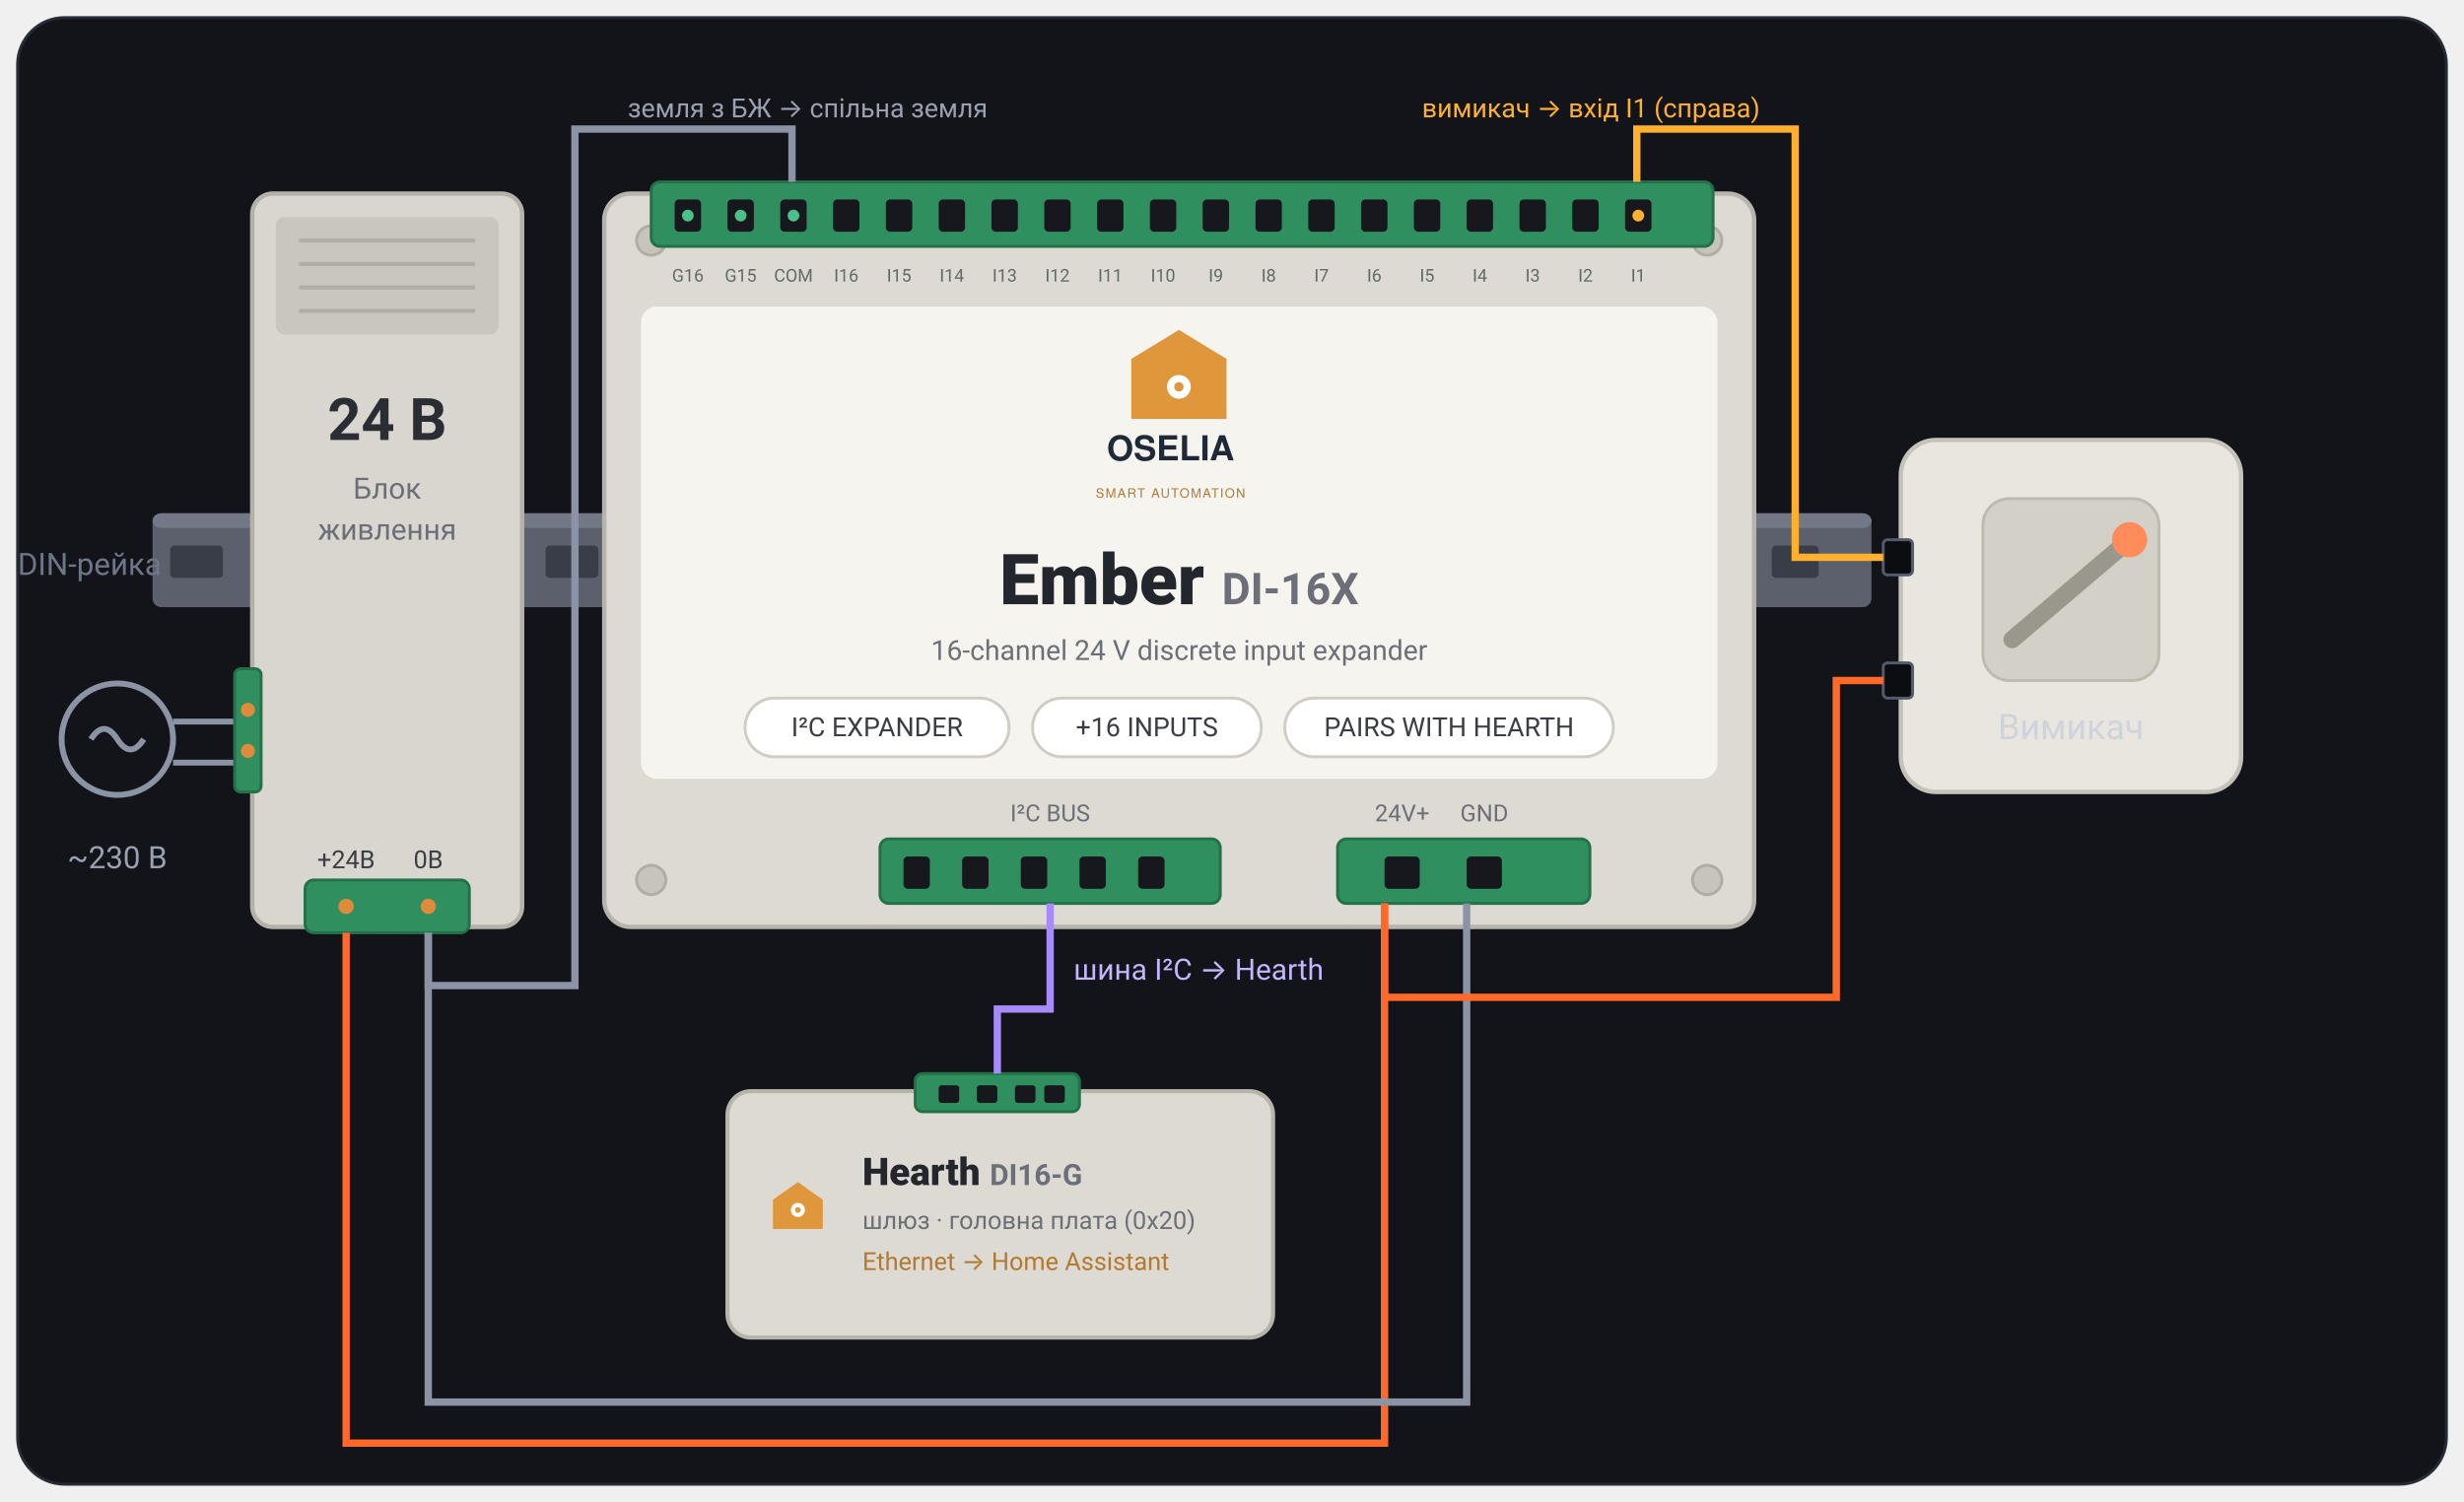
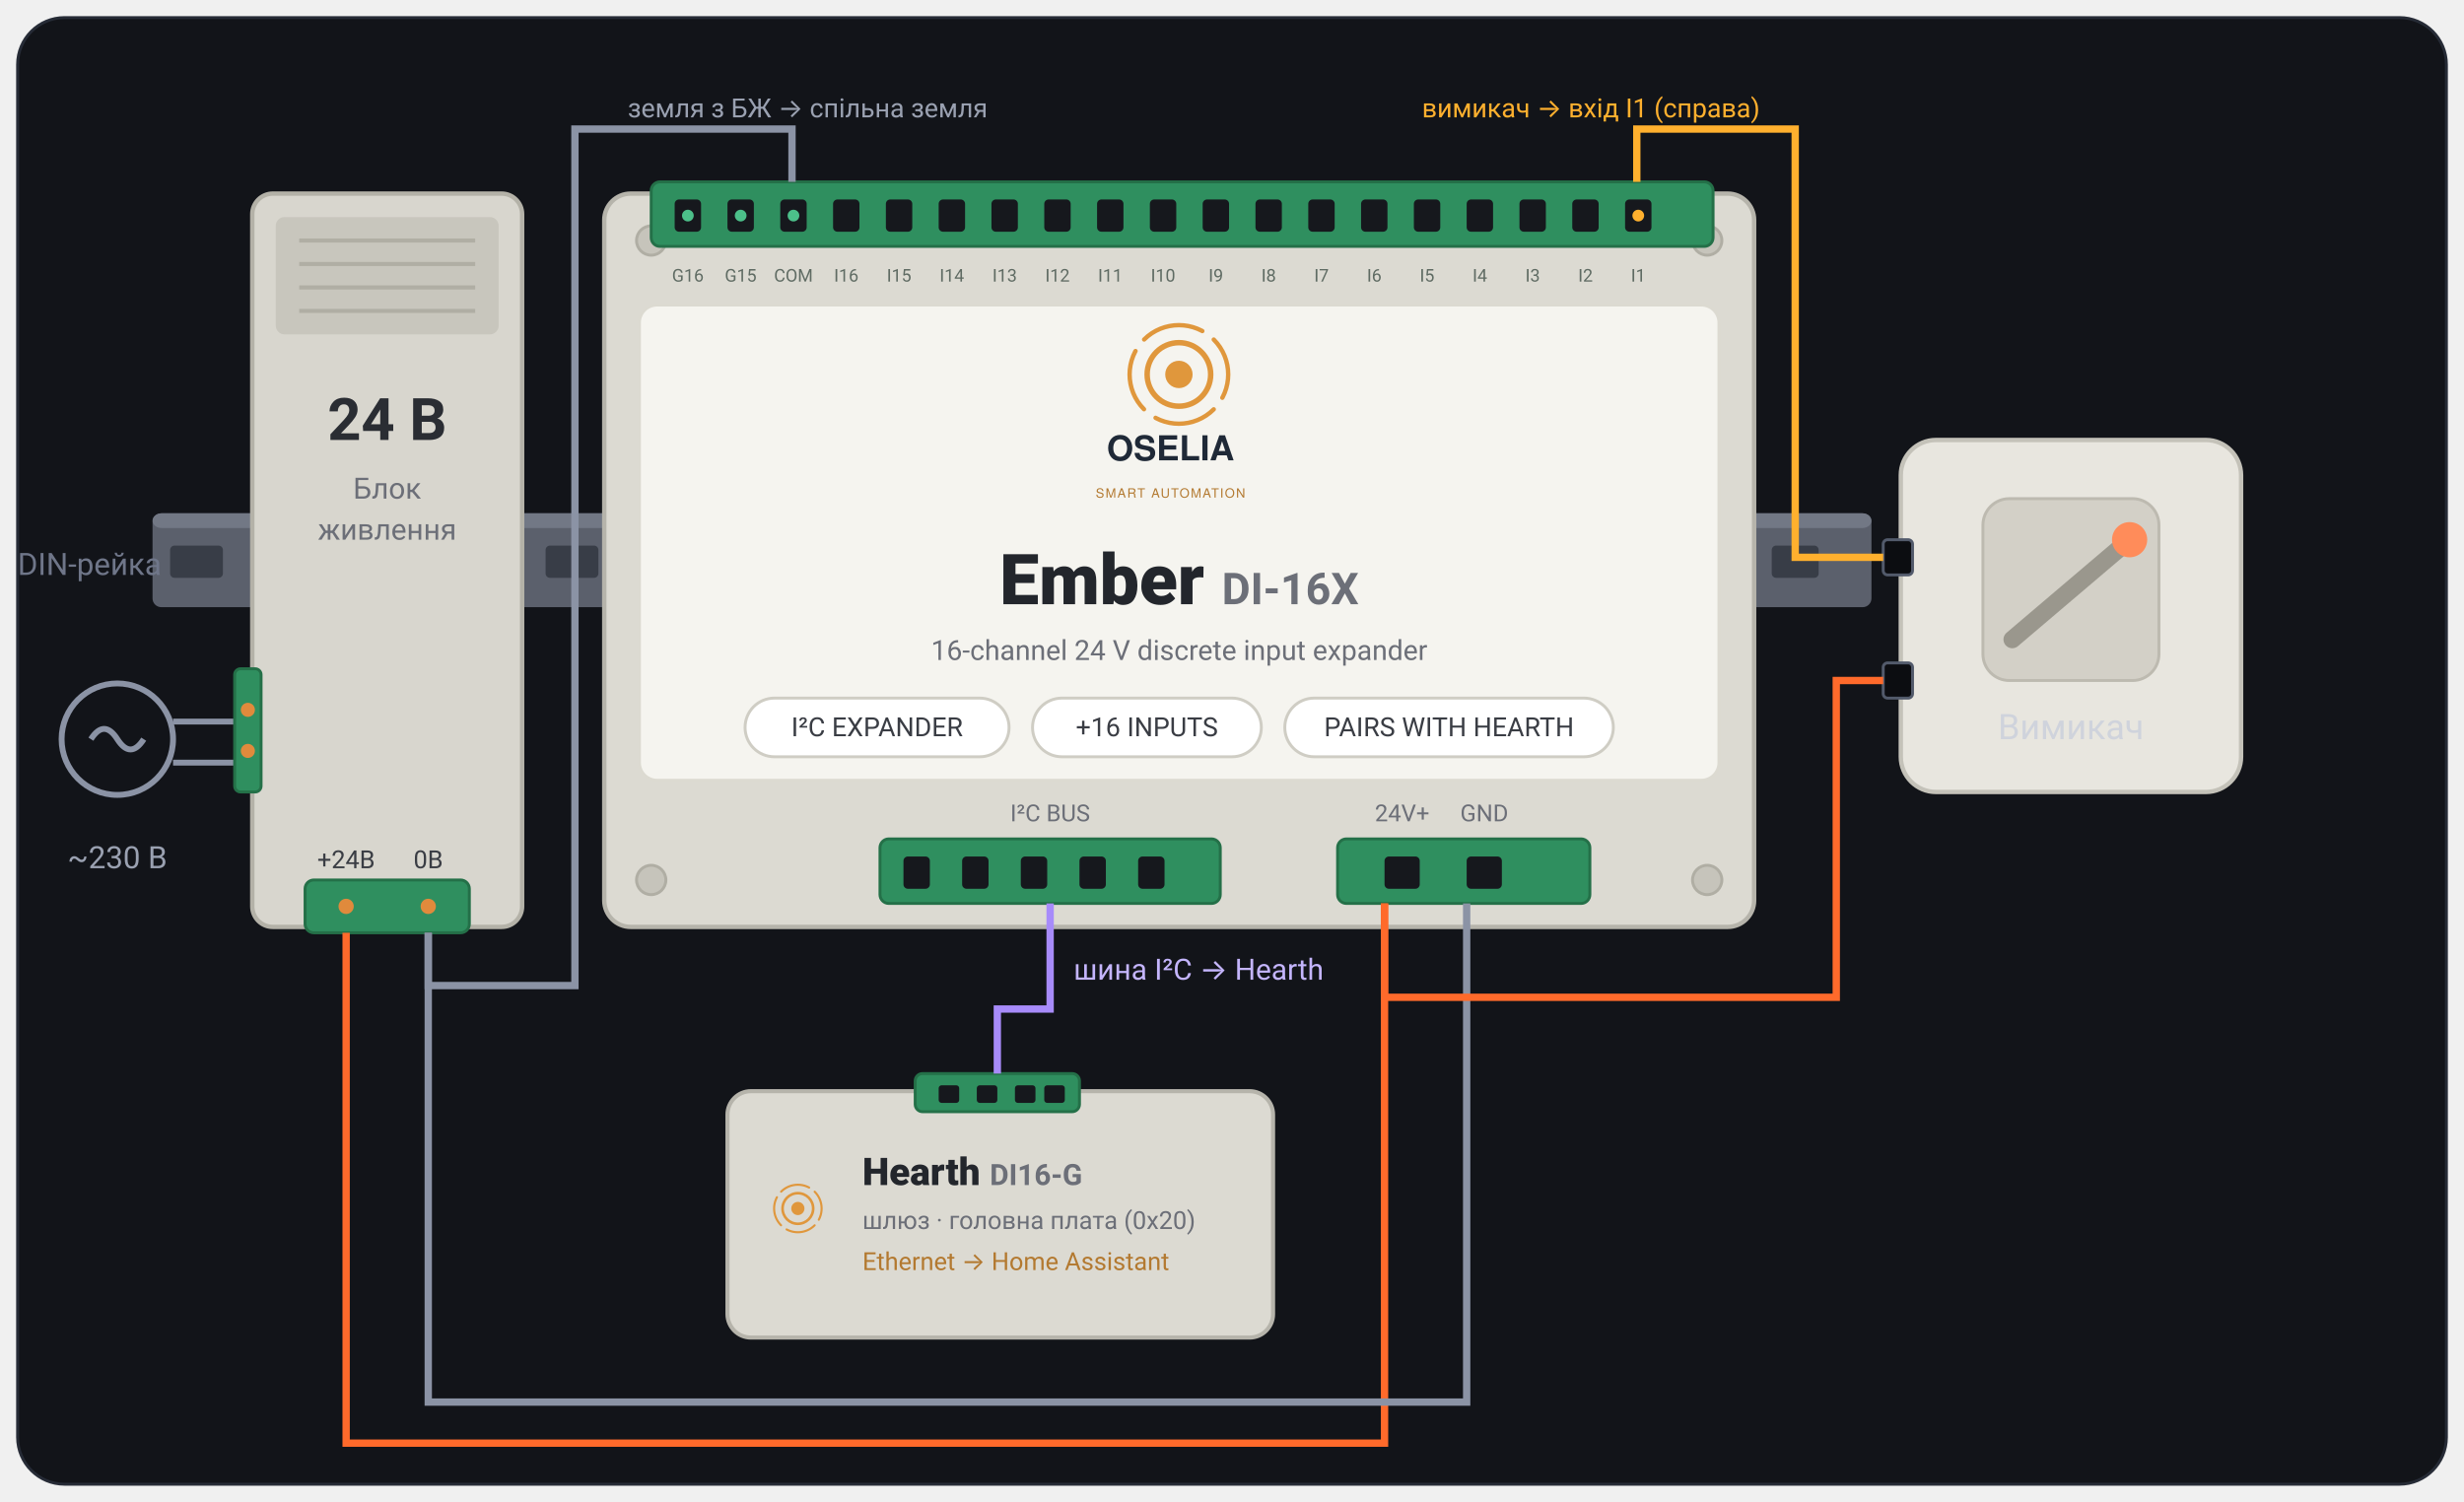
<svg xmlns="http://www.w3.org/2000/svg" viewBox="0 0 840 512" role="img" aria-label="Блок живлення 24 В, розширювач входів OSELIA Ember DI-16X і вимикач на DIN-рейці; шина I²C з'єднана зі шлюзом Hearth" font-family="ui-sans-serif, system-ui, -apple-system, Segoe UI, Roboto, sans-serif">
  <rect x="6" y="6" width="828" height="500" rx="16" fill="#121419" stroke="#262b36" />
  <g>
    <rect x="52" y="175" width="586" height="32" rx="3" fill="#5b606c" />
    <rect x="52" y="175" width="586" height="5" rx="3" fill="#727885" />
    <g fill="#383d47">
      <rect x="58" y="186" width="18" height="11" rx="1.5" />
      <rect x="186" y="186" width="18" height="11" rx="1.5" />
      <rect x="604" y="186" width="16" height="11" rx="1.5" />
    </g>
    <text x="6" y="196" font-size="10.5" fill="#6f7689">DIN-рейка</text>
  </g>
  <g>
    <circle cx="40" cy="252" r="19" fill="none" stroke="#8b93a5" stroke-width="2" />
    <path d="M31 252 q4.5 -7 9 0 t9 0" fill="none" stroke="#8b93a5" stroke-width="2" />
    <text x="40" y="296" font-size="10.5" fill="#9aa1b1" text-anchor="middle">~230 В</text>
    <path d="M59 246 H82" stroke="#8b93a5" stroke-width="2" />
    <path d="M59 260 H82" stroke="#8b93a5" stroke-width="2" />
  </g>
  <g>
    <rect x="86" y="66" width="92" height="250" rx="7" fill="#d8d6ce" stroke="#b4b2a8" stroke-width="1.5" />
    <rect x="94" y="74" width="76" height="40" rx="3" fill="#c8c6bd" />
    <g stroke="#b0aea4" stroke-width="1.4">
      <path d="M102 82 H162" />
      <path d="M102 90 H162" />
      <path d="M102 98 H162" />
      <path d="M102 106 H162" />
    </g>
    <text x="132" y="150" font-size="20" font-weight="700" fill="#2a2d33" text-anchor="middle">24 В</text>
    <text x="132" y="170" font-size="10" fill="#6c6f78" text-anchor="middle">Блок</text>
    <text x="132" y="184" font-size="10" fill="#6c6f78" text-anchor="middle">живлення</text>
    <rect x="80" y="228" width="9" height="42" rx="2" fill="#2f8f5f" stroke="#247048" />
    <circle cx="84.5" cy="242" r="2.4" fill="#e08a3c" />
    <circle cx="84.5" cy="256" r="2.4" fill="#e08a3c" />
    <rect x="104" y="300" width="56" height="18" rx="3" fill="#2f8f5f" stroke="#247048" />
    <circle cx="118" cy="309" r="2.6" fill="#e08a3c" />
    <circle cx="146" cy="309" r="2.6" fill="#e08a3c" />
    <text x="118" y="296" font-size="8.5" fill="#3a3d44" text-anchor="middle">+24В</text>
    <text x="146" y="296" font-size="8.5" fill="#3a3d44" text-anchor="middle">0В</text>
  </g>
  <g>
    <rect x="206" y="66" width="392" height="250" rx="9" fill="#dcdad2" stroke="#b6b4ab" stroke-width="1.5" />
    <g fill="#c6c4bb" stroke="#b0aea4">
      <circle cx="222" cy="82" r="5" />
      <circle cx="582" cy="82" r="5" />
      <circle cx="222" cy="300" r="5" />
      <circle cx="582" cy="300" r="5" />
    </g>
    <rect x="222" y="62" width="362" height="22" rx="3" fill="#2f8f5f" stroke="#247048" />
    <g fill="#16181d">
      <rect x="230" y="68" width="9" height="11" rx="1.5" />
      <rect x="248" y="68" width="9" height="11" rx="1.5" />
      <rect x="266" y="68" width="9" height="11" rx="1.5" />
      <rect x="284" y="68" width="9" height="11" rx="1.5" />
      <rect x="302" y="68" width="9" height="11" rx="1.5" />
      <rect x="320" y="68" width="9" height="11" rx="1.5" />
      <rect x="338" y="68" width="9" height="11" rx="1.5" />
      <rect x="356" y="68" width="9" height="11" rx="1.5" />
      <rect x="374" y="68" width="9" height="11" rx="1.5" />
      <rect x="392" y="68" width="9" height="11" rx="1.5" />
      <rect x="410" y="68" width="9" height="11" rx="1.5" />
      <rect x="428" y="68" width="9" height="11" rx="1.5" />
      <rect x="446" y="68" width="9" height="11" rx="1.5" />
      <rect x="464" y="68" width="9" height="11" rx="1.5" />
      <rect x="482" y="68" width="9" height="11" rx="1.5" />
      <rect x="500" y="68" width="9" height="11" rx="1.5" />
      <rect x="518" y="68" width="9" height="11" rx="1.5" />
      <rect x="536" y="68" width="9" height="11" rx="1.5" />
      <rect x="554" y="68" width="9" height="11" rx="1.5" />
    </g>
    <g fill="#4cc08a">
      <circle cx="234.5" cy="73.5" r="2" />
      <circle cx="252.5" cy="73.5" r="2" />
      <circle cx="270.5" cy="73.5" r="2" />
    </g>
    <circle cx="558.5" cy="73.5" r="2" fill="#ffb02e" />
    <g font-size="6" fill="#5f6b63" text-anchor="middle">
      <text x="234.5" y="96">G16</text>
      <text x="252.5" y="96">G15</text>
      <text x="270.5" y="96">COM</text>
      <text x="288.5" y="96">I16</text>
      <text x="306.5" y="96">I15</text>
      <text x="324.5" y="96">I14</text>
      <text x="342.5" y="96">I13</text>
      <text x="360.5" y="96">I12</text>
      <text x="378.5" y="96">I11</text>
      <text x="396.5" y="96">I10</text>
      <text x="414.5" y="96">I9</text>
      <text x="432.5" y="96">I8</text>
      <text x="450.5" y="96">I7</text>
      <text x="468.5" y="96">I6</text>
      <text x="486.5" y="96">I5</text>
      <text x="504.5" y="96">I4</text>
      <text x="522.5" y="96">I3</text>
      <text x="540.5" y="96">I2</text>
      <text x="558.5" y="96">I1</text>
    </g>
    <rect x="218" y="104" width="368" height="162" rx="6" fill="#f5f4ef" stroke="#dcdad1" />
    <svg x="342" y="110" width="120" height="61" viewBox="0 53 92 49" preserveAspectRatio="xMidYMid meet">
      <g transform="matrix(1 0 0 -1 0 172.91)">
-         <path d="M32.88,93.54 L58.96,93.54 L58.96,109.98 L45.92,117.92 L32.88,109.98 Z " fill="#e0973c" />
-         <circle cx="45.92" cy="102.33" r="3.26" fill="#ffffff" />
-         <circle cx="45.92" cy="102.33" r="1.28" fill="#e0973c" />
+         <g transform="translate(45.92,105.73) scale(0.3,-0.3)">
+           <circle r="45" fill="none" stroke="#e0973c" stroke-width="4" stroke-dasharray="57.5 13.2" stroke-linecap="round" transform="rotate(-45)" />
+           <circle r="29" fill="none" stroke="#e0973c" stroke-width="5" />
+           <circle r="12.5" fill="#e0973c" />
+         </g>
        <text transform="translate(26.17,82.20) scale(1,-1)" font-family="Helvetica, Arial, sans-serif" font-weight="bold" font-size="9.40" fill="#1f2937">OSELIA</text>
        <text transform="translate(23.14,72.00) scale(1,-1)" font-family="Helvetica, Arial, sans-serif" font-weight="normal" font-size="3.50" letter-spacing="0.35" fill="#b37930">SMART AUTOMATION</text>
      </g>
    </svg>
    <text x="402" y="206" font-size="24" font-weight="800" fill="#23262c" text-anchor="middle">Ember <tspan font-size="15" font-weight="600" fill="#6c6f78">DI-16X</tspan>
    </text>
    <text x="402" y="225" font-size="9.5" fill="#6c6f78" text-anchor="middle">16-channel 24 V discrete input expander</text>
    <g font-size="9" fill="#3a3d44" text-anchor="middle">
      <rect x="254" y="238" width="90" height="20" rx="10" fill="#fff" stroke="#cfcdc4" />
      <text x="299" y="251">I²C EXPANDER</text>
      <rect x="352" y="238" width="78" height="20" rx="10" fill="#fff" stroke="#cfcdc4" />
      <text x="391" y="251">+16 INPUTS</text>
      <rect x="438" y="238" width="112" height="20" rx="10" fill="#fff" stroke="#cfcdc4" />
      <text x="494" y="251">PAIRS WITH HEARTH</text>
    </g>
    <rect x="300" y="286" width="116" height="22" rx="3" fill="#2f8f5f" stroke="#247048" />
    <g fill="#16181d">
      <rect x="308" y="292" width="9" height="11" rx="1.5" />
      <rect x="328" y="292" width="9" height="11" rx="1.5" />
      <rect x="348" y="292" width="9" height="11" rx="1.5" />
      <rect x="368" y="292" width="9" height="11" rx="1.5" />
      <rect x="388" y="292" width="9" height="11" rx="1.5" />
    </g>
    <text x="358" y="280" font-size="8" fill="#6c6f78" text-anchor="middle">I²C BUS</text>
    <rect x="456" y="286" width="86" height="22" rx="3" fill="#2f8f5f" stroke="#247048" />
    <g fill="#16181d">
      <rect x="472" y="292" width="12" height="11" rx="1.5" />
      <rect x="500" y="292" width="12" height="11" rx="1.5" />
    </g>
    <text x="478" y="280" font-size="8" fill="#6c6f78" text-anchor="middle">24V+</text>
    <text x="506" y="280" font-size="8" fill="#6c6f78" text-anchor="middle">GND</text>
  </g>
  <g>
    <rect x="648" y="150" width="116" height="120" rx="12" fill="#e8e6df" stroke="#c4c2b9" stroke-width="1.5" />
    <rect x="676" y="170" width="60" height="62" rx="9" fill="#d3d0c7" stroke="#bdbab0" />
    <path d="M686 218 L726 184" stroke="#9a978d" stroke-width="6" stroke-linecap="round" />
    <circle cx="726" cy="184" r="6" fill="#ff8c5a" />
    <text x="706" y="252" font-size="12" fill="#cfd3dc" text-anchor="middle">Вимикач</text>
    <rect x="642" y="184" width="10" height="12" rx="1.5" fill="#0c0d11" stroke="#525a6b" />
    <rect x="642" y="226" width="10" height="12" rx="1.5" fill="#0c0d11" stroke="#525a6b" />
  </g>
  <g>
    <rect x="248" y="372" width="186" height="84" rx="8" fill="#dcdad2" stroke="#b6b4ab" stroke-width="1.4" />
    <rect x="312" y="366" width="56" height="13" rx="2.5" fill="#2f8f5f" stroke="#247048" />
    <g fill="#16181d">
      <rect x="320" y="370" width="7" height="6" rx="1" />
      <rect x="333" y="370" width="7" height="6" rx="1" />
      <rect x="346" y="370" width="7" height="6" rx="1" />
      <rect x="356" y="370" width="7" height="6" rx="1" />
    </g>
    <g transform="translate(272,412)">
-       <path d="M0 -9 L8.5 -3 L8.5 7 L-8.5 7 L-8.5 -3 Z" fill="#e0973c" />
-       <circle cx="0" cy="0.5" r="2.4" fill="#fff" />
-       <circle cx="0" cy="0.5" r="1" fill="#e0973c" />
+       <g transform="scale(0.18)">
+         <circle r="45" fill="none" stroke="#e0973c" stroke-width="4" stroke-dasharray="57.5 13.2" stroke-linecap="round" transform="rotate(-45)" />
+         <circle r="29" fill="none" stroke="#e0973c" stroke-width="5" />
+         <circle r="12.5" fill="#e0973c" />
+       </g>
    </g>
    <text x="294" y="404" font-size="13" font-weight="800" fill="#23262c">Hearth <tspan font-size="10" font-weight="600" fill="#6c6f78">DI16-G</tspan>
    </text>
    <text x="294" y="419" font-size="8.5" fill="#6c6f78">шлюз · головна плата (0x20)</text>
    <text x="294" y="433" font-size="8.5" fill="#b37930">Ethernet → Home Assistant</text>
  </g>
  <path d="M118 318 V492 H472 V308" fill="none" stroke="#ff6a2b" stroke-width="2.5" />
  <path d="M146 318 V478 H500 V308" fill="none" stroke="#8b93a5" stroke-width="2.5" />
  <path d="M472 308 V340 H626 V232 H642" fill="none" stroke="#ff6a2b" stroke-width="2.5" />
  <path d="M642 190 H612 V44 H558 V62" fill="none" stroke="#ffb02e" stroke-width="2.5" />
  <text x="600" y="40" font-size="9" fill="#ffb02e" text-anchor="end">вимикач → вхід I1 (справа)</text>
  <path d="M146 318 V336 H196 V44 H270 V62" fill="none" stroke="#8b93a5" stroke-width="2.5" />
  <text x="214" y="40" font-size="9" fill="#9aa1b1" text-anchor="start">земля з БЖ → спільна земля</text>
  <path d="M358 308 V344 H340 V366" fill="none" stroke="#a78bfa" stroke-width="2.5" />
  <text x="366" y="334" font-size="10" fill="#c4b5fd">шина I²C → Hearth</text>
</svg>
